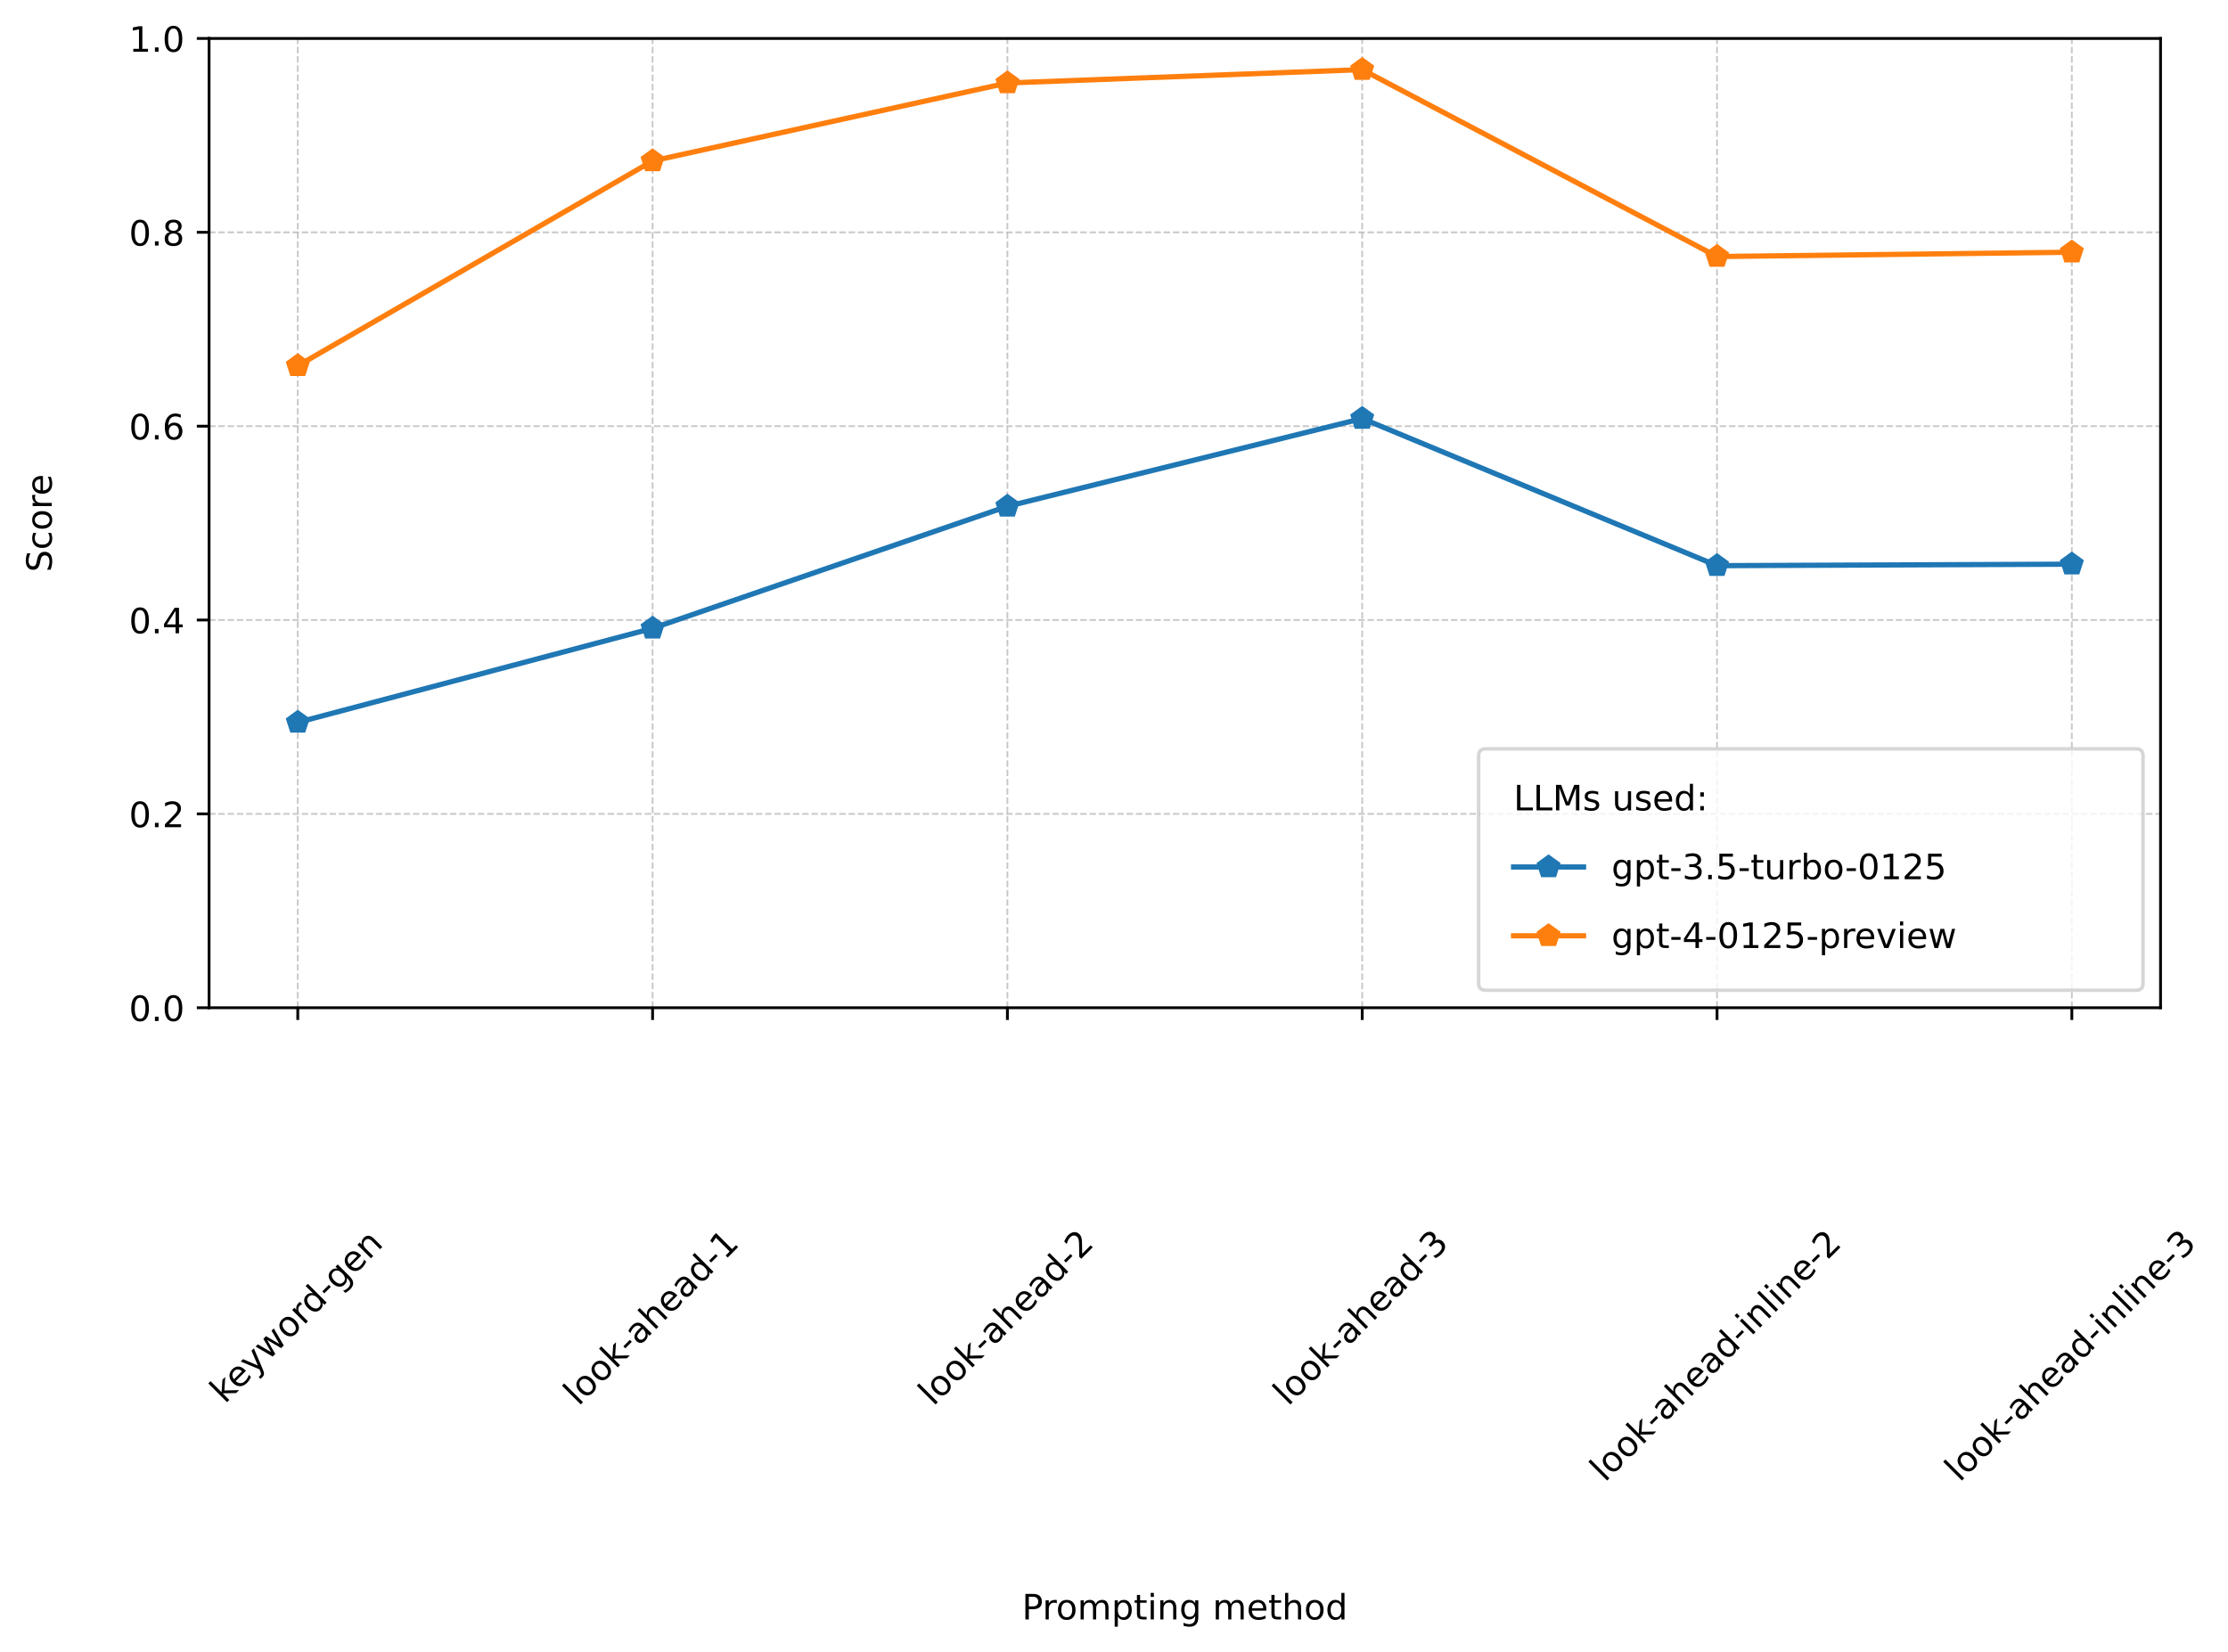
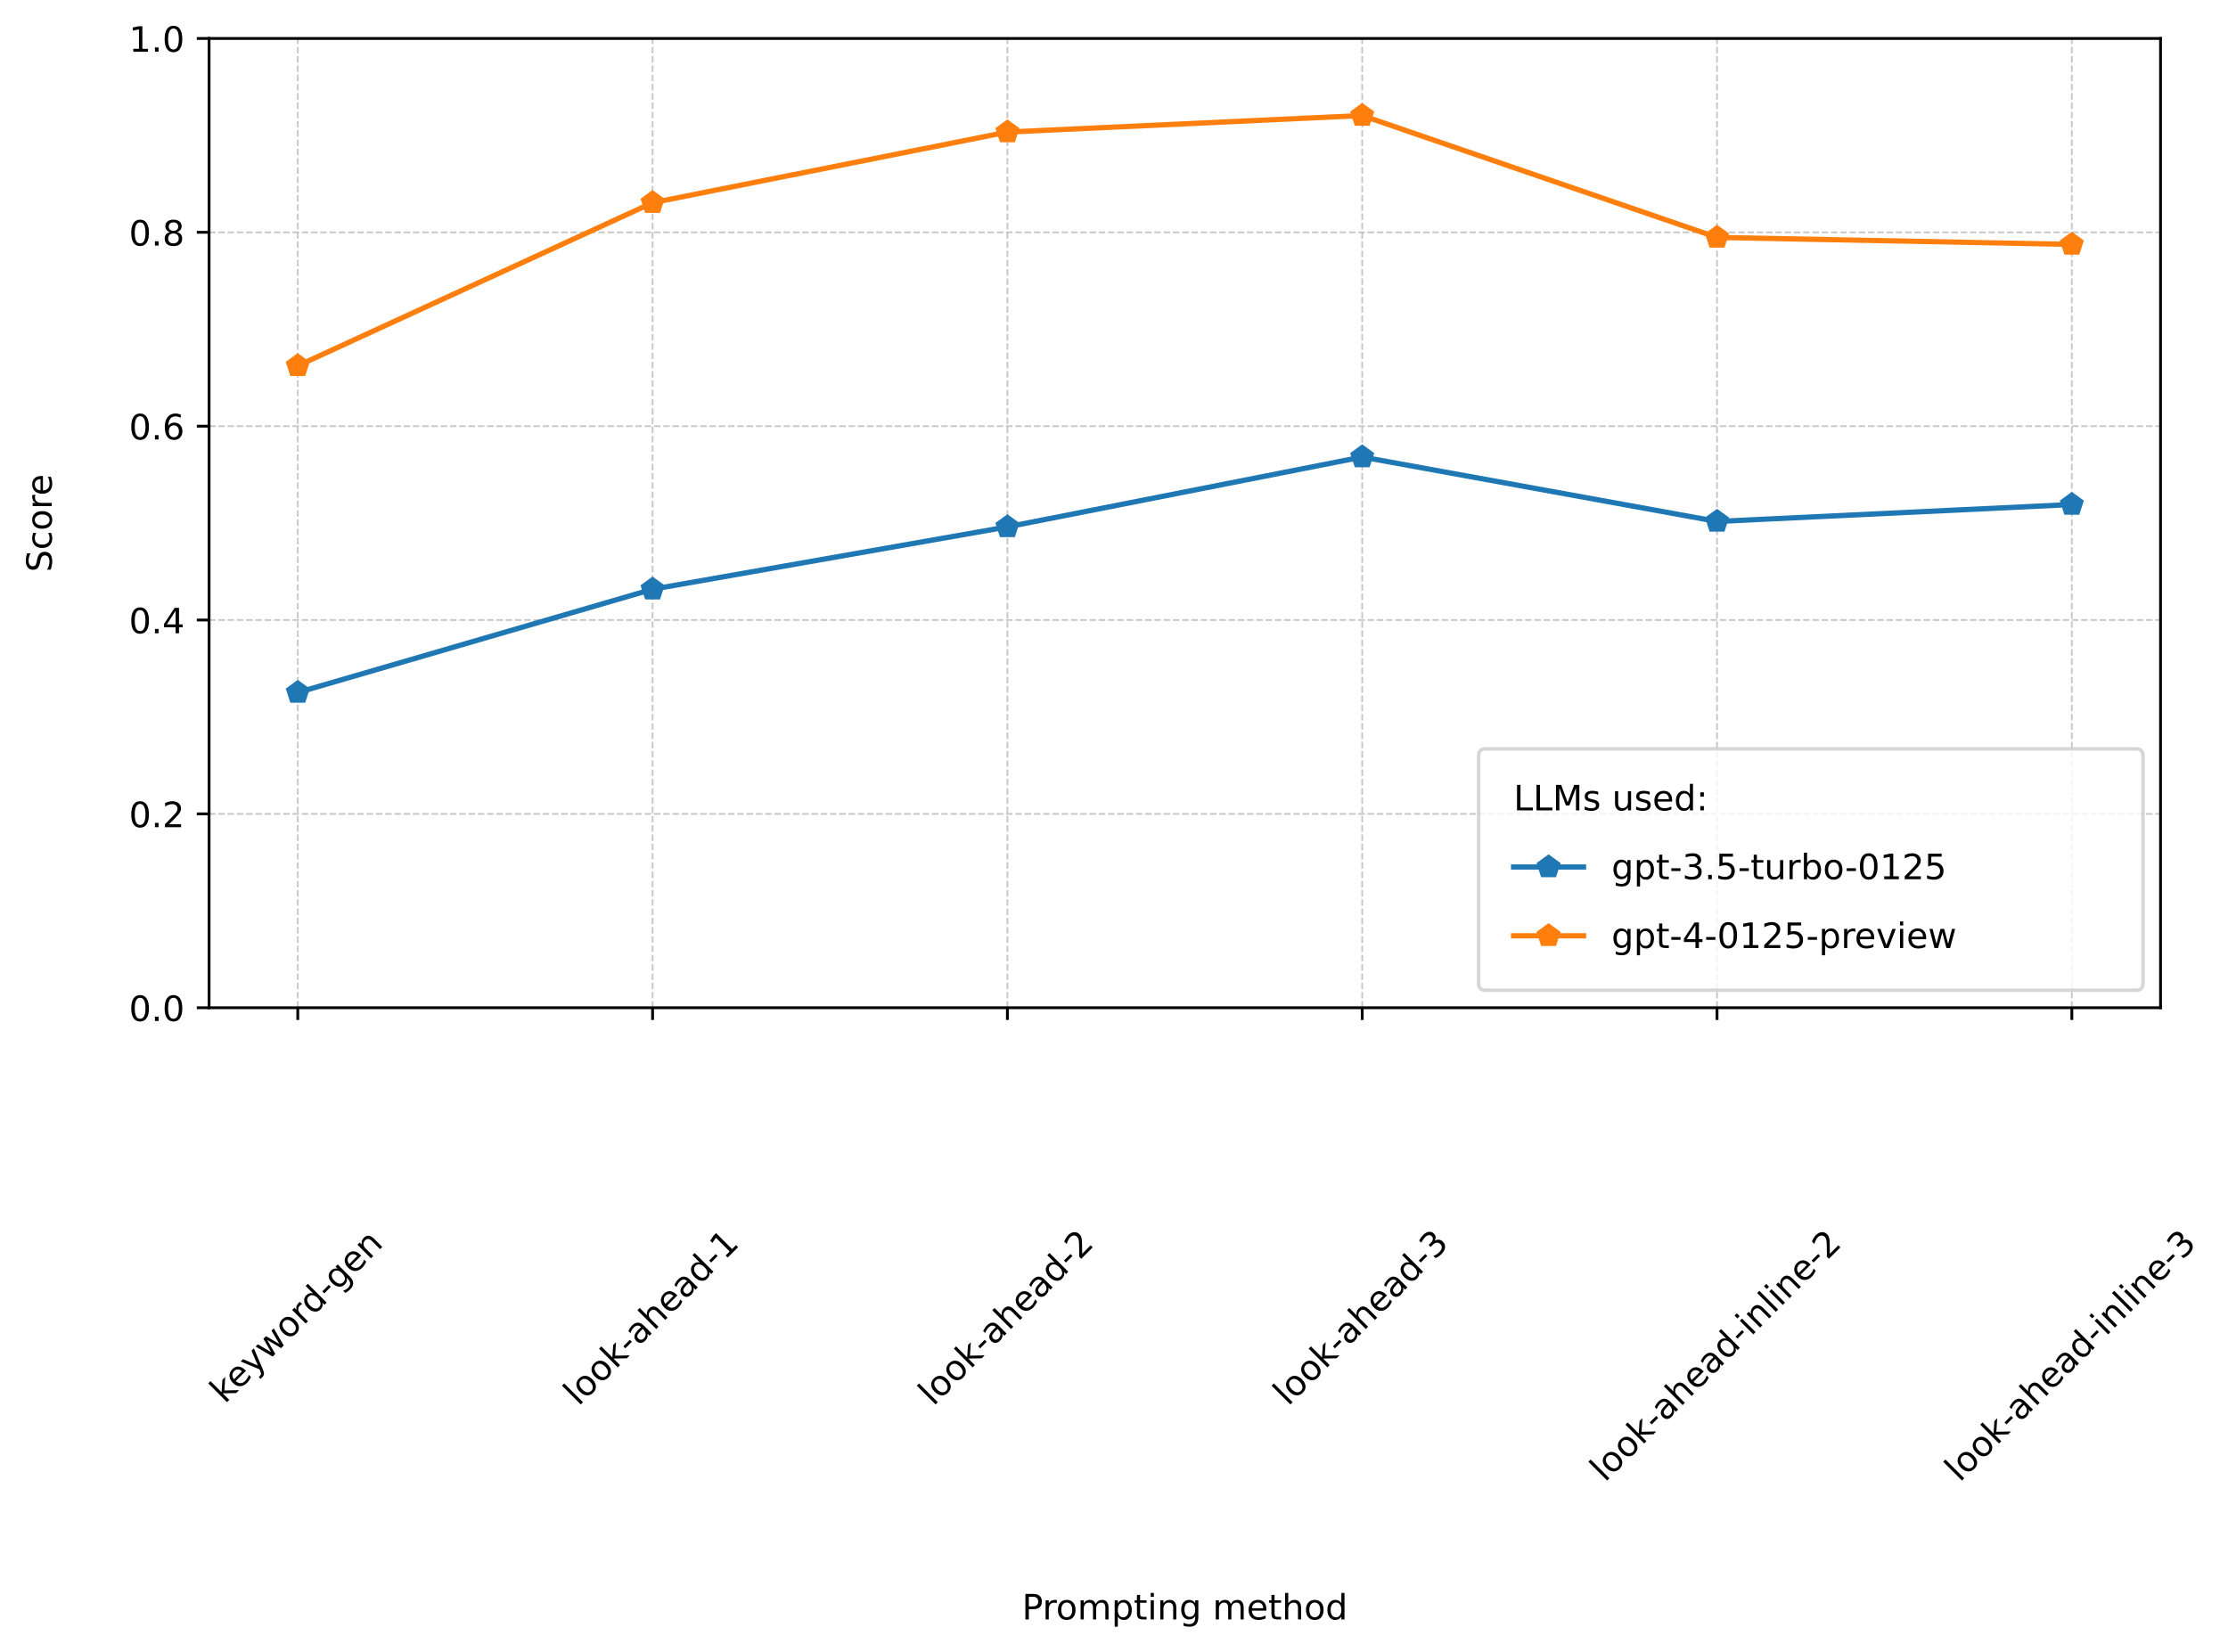
<svg xmlns="http://www.w3.org/2000/svg" xmlns:xlink="http://www.w3.org/1999/xlink" width="637.069pt" height="472.42pt" viewBox="0 0 637.069 472.42" version="1.1">
  <defs>
    <style type="text/css">*{stroke-linejoin: round; stroke-linecap: butt}</style>
  </defs>
  <g id="figure_1">
    <g id="patch_1">
      <path d="M 0 472.42  L 637.069 472.42  L 637.069 0  L 0 0  z " style="fill: #ffffff" />
    </g>
    <g id="axes_1">
      <g id="patch_2">
        <path d="M 59.781 288.199  L 617.781 288.199  L 617.781 10.999  L 59.781 10.999  z " style="fill: #ffffff" />
      </g>
      <g id="matplotlib.axis_1">
        <g id="xtick_1">
          <g id="line2d_1">
-             <path d="M 85.145 288.199  L 85.145 10.999  " clip-path="url(#pb04730eac5)" style="fill: none; stroke-dasharray: 1.85,0.8; stroke-dashoffset: 0; stroke: #b0b0b0; stroke-opacity: 0.7; stroke-width: 0.5" />
+             <path d="M 85.145 288.199  L 85.145 10.999  " clip-path="url(#p28fe9b2612)" style="fill: none; stroke-dasharray: 1.85,0.8; stroke-dashoffset: 0; stroke: #b0b0b0; stroke-opacity: 0.7; stroke-width: 0.5" />
          </g>
          <g id="line2d_2">
            <defs>
-               <path id="m5502c1b2c8" d="M 0 0  L 0 3.5  " style="stroke: #000000; stroke-width: 0.8" />
+               <path id="m1e07a46920" d="M 0 0  L 0 3.5  " style="stroke: #000000; stroke-width: 0.8" />
            </defs>
            <g>
-               <use xlink:href="#m5502c1b2c8" x="85.145" y="288.199" style="stroke: #000000; stroke-width: 0.8" />
+               <use xlink:href="#m1e07a46920" x="85.145" y="288.199" style="stroke: #000000; stroke-width: 0.8" />
            </g>
          </g>
          <g id="text_1">
            <text style="font: 10px 'DejaVu Sans', 'Bitstream Vera Sans', 'Computer Modern Sans Serif', 'Lucida Grande', 'Verdana', 'Geneva', 'Lucid', 'Arial', 'Helvetica', 'Avant Garde', sans-serif" transform="translate(64.28192 401.6404) rotate(-45)">keyword-gen</text>
          </g>
        </g>
        <g id="xtick_2">
          <g id="line2d_3">
-             <path d="M 186.599 288.199  L 186.599 10.999  " clip-path="url(#pb04730eac5)" style="fill: none; stroke-dasharray: 1.85,0.8; stroke-dashoffset: 0; stroke: #b0b0b0; stroke-opacity: 0.7; stroke-width: 0.5" />
+             <path d="M 186.599 288.199  L 186.599 10.999  " clip-path="url(#p28fe9b2612)" style="fill: none; stroke-dasharray: 1.85,0.8; stroke-dashoffset: 0; stroke: #b0b0b0; stroke-opacity: 0.7; stroke-width: 0.5" />
          </g>
          <g id="line2d_4">
            <g>
-               <use xlink:href="#m5502c1b2c8" x="186.599" y="288.199" style="stroke: #000000; stroke-width: 0.8" />
+               <use xlink:href="#m1e07a46920" x="186.599" y="288.199" style="stroke: #000000; stroke-width: 0.8" />
            </g>
          </g>
          <g id="text_2">
            <text style="font: 10px 'DejaVu Sans', 'Bitstream Vera Sans', 'Computer Modern Sans Serif', 'Lucida Grande', 'Verdana', 'Geneva', 'Lucid', 'Arial', 'Helvetica', 'Avant Garde', sans-serif" transform="translate(165.4 402.3133) rotate(-45)">look-ahead-1</text>
          </g>
        </g>
        <g id="xtick_3">
          <g id="line2d_5">
-             <path d="M 288.054 288.199  L 288.054 10.999  " clip-path="url(#pb04730eac5)" style="fill: none; stroke-dasharray: 1.85,0.8; stroke-dashoffset: 0; stroke: #b0b0b0; stroke-opacity: 0.7; stroke-width: 0.5" />
+             <path d="M 288.054 288.199  L 288.054 10.999  " clip-path="url(#p28fe9b2612)" style="fill: none; stroke-dasharray: 1.85,0.8; stroke-dashoffset: 0; stroke: #b0b0b0; stroke-opacity: 0.7; stroke-width: 0.5" />
          </g>
          <g id="line2d_6">
            <g>
-               <use xlink:href="#m5502c1b2c8" x="288.054" y="288.199" style="stroke: #000000; stroke-width: 0.8" />
+               <use xlink:href="#m1e07a46920" x="288.054" y="288.199" style="stroke: #000000; stroke-width: 0.8" />
            </g>
          </g>
          <g id="text_3">
            <text style="font: 10px 'DejaVu Sans', 'Bitstream Vera Sans', 'Computer Modern Sans Serif', 'Lucida Grande', 'Verdana', 'Geneva', 'Lucid', 'Arial', 'Helvetica', 'Avant Garde', sans-serif" transform="translate(266.8546 402.3133) rotate(-45)">look-ahead-2</text>
          </g>
        </g>
        <g id="xtick_4">
          <g id="line2d_7">
-             <path d="M 389.509 288.199  L 389.509 10.999  " clip-path="url(#pb04730eac5)" style="fill: none; stroke-dasharray: 1.85,0.8; stroke-dashoffset: 0; stroke: #b0b0b0; stroke-opacity: 0.7; stroke-width: 0.5" />
+             <path d="M 389.509 288.199  L 389.509 10.999  " clip-path="url(#p28fe9b2612)" style="fill: none; stroke-dasharray: 1.85,0.8; stroke-dashoffset: 0; stroke: #b0b0b0; stroke-opacity: 0.7; stroke-width: 0.5" />
          </g>
          <g id="line2d_8">
            <g>
-               <use xlink:href="#m5502c1b2c8" x="389.509" y="288.199" style="stroke: #000000; stroke-width: 0.8" />
+               <use xlink:href="#m1e07a46920" x="389.509" y="288.199" style="stroke: #000000; stroke-width: 0.8" />
            </g>
          </g>
          <g id="text_4">
            <text style="font: 10px 'DejaVu Sans', 'Bitstream Vera Sans', 'Computer Modern Sans Serif', 'Lucida Grande', 'Verdana', 'Geneva', 'Lucid', 'Arial', 'Helvetica', 'Avant Garde', sans-serif" transform="translate(368.3091 402.3133) rotate(-45)">look-ahead-3</text>
          </g>
        </g>
        <g id="xtick_5">
          <g id="line2d_9">
-             <path d="M 490.963 288.199  L 490.963 10.999  " clip-path="url(#pb04730eac5)" style="fill: none; stroke-dasharray: 1.85,0.8; stroke-dashoffset: 0; stroke: #b0b0b0; stroke-opacity: 0.7; stroke-width: 0.5" />
+             <path d="M 490.963 288.199  L 490.963 10.999  " clip-path="url(#p28fe9b2612)" style="fill: none; stroke-dasharray: 1.85,0.8; stroke-dashoffset: 0; stroke: #b0b0b0; stroke-opacity: 0.7; stroke-width: 0.5" />
          </g>
          <g id="line2d_10">
            <g>
-               <use xlink:href="#m5502c1b2c8" x="490.963" y="288.199" style="stroke: #000000; stroke-width: 0.8" />
+               <use xlink:href="#m1e07a46920" x="490.963" y="288.199" style="stroke: #000000; stroke-width: 0.8" />
            </g>
          </g>
          <g id="text_5">
            <text style="font: 10px 'DejaVu Sans', 'Bitstream Vera Sans', 'Computer Modern Sans Serif', 'Lucida Grande', 'Verdana', 'Geneva', 'Lucid', 'Arial', 'Helvetica', 'Avant Garde', sans-serif" transform="translate(458.8847 424.0712) rotate(-45)">look-ahead-inline-2</text>
          </g>
        </g>
        <g id="xtick_6">
          <g id="line2d_11">
-             <path d="M 592.418 288.199  L 592.418 10.999  " clip-path="url(#pb04730eac5)" style="fill: none; stroke-dasharray: 1.85,0.8; stroke-dashoffset: 0; stroke: #b0b0b0; stroke-opacity: 0.7; stroke-width: 0.5" />
+             <path d="M 592.418 288.199  L 592.418 10.999  " clip-path="url(#p28fe9b2612)" style="fill: none; stroke-dasharray: 1.85,0.8; stroke-dashoffset: 0; stroke: #b0b0b0; stroke-opacity: 0.7; stroke-width: 0.5" />
          </g>
          <g id="line2d_12">
            <g>
-               <use xlink:href="#m5502c1b2c8" x="592.418" y="288.199" style="stroke: #000000; stroke-width: 0.8" />
+               <use xlink:href="#m1e07a46920" x="592.418" y="288.199" style="stroke: #000000; stroke-width: 0.8" />
            </g>
          </g>
          <g id="text_6">
            <text style="font: 10px 'DejaVu Sans', 'Bitstream Vera Sans', 'Computer Modern Sans Serif', 'Lucida Grande', 'Verdana', 'Geneva', 'Lucid', 'Arial', 'Helvetica', 'Avant Garde', sans-serif" transform="translate(560.3393 424.0712) rotate(-45)">look-ahead-inline-3</text>
          </g>
        </g>
        <g id="text_7">
          <text style="font: 10px 'DejaVu Sans', 'Bitstream Vera Sans', 'Computer Modern Sans Serif', 'Lucida Grande', 'Verdana', 'Geneva', 'Lucid', 'Arial', 'Helvetica', 'Avant Garde', sans-serif; text-anchor: middle" x="338.781" y="463.14" transform="rotate(-0 338.7812 463.1402)">Prompting method</text>
        </g>
      </g>
      <g id="matplotlib.axis_2">
        <g id="ytick_1">
          <g id="line2d_13">
-             <path d="M 59.781 288.199  L 617.781 288.199  " clip-path="url(#pb04730eac5)" style="fill: none; stroke-dasharray: 1.85,0.8; stroke-dashoffset: 0; stroke: #b0b0b0; stroke-opacity: 0.7; stroke-width: 0.5" />
+             <path d="M 59.781 288.199  L 617.781 288.199  " clip-path="url(#p28fe9b2612)" style="fill: none; stroke-dasharray: 1.85,0.8; stroke-dashoffset: 0; stroke: #b0b0b0; stroke-opacity: 0.7; stroke-width: 0.5" />
          </g>
          <g id="line2d_14">
            <defs>
-               <path id="m8cc179777a" d="M 0 0  L -3.5 0  " style="stroke: #000000; stroke-width: 0.8" />
+               <path id="m2edee26ea7" d="M 0 0  L -3.5 0  " style="stroke: #000000; stroke-width: 0.8" />
            </defs>
            <g>
-               <use xlink:href="#m8cc179777a" x="59.781" y="288.199" style="stroke: #000000; stroke-width: 0.8" />
+               <use xlink:href="#m2edee26ea7" x="59.781" y="288.199" style="stroke: #000000; stroke-width: 0.8" />
            </g>
          </g>
          <g id="text_8">
            <text style="font: 10px 'DejaVu Sans', 'Bitstream Vera Sans', 'Computer Modern Sans Serif', 'Lucida Grande', 'Verdana', 'Geneva', 'Lucid', 'Arial', 'Helvetica', 'Avant Garde', sans-serif; text-anchor: end" x="52.781" y="291.998" transform="rotate(-0 52.78125 291.9984)">0.0</text>
          </g>
        </g>
        <g id="ytick_2">
          <g id="line2d_15">
-             <path d="M 59.781 232.759  L 617.781 232.759  " clip-path="url(#pb04730eac5)" style="fill: none; stroke-dasharray: 1.85,0.8; stroke-dashoffset: 0; stroke: #b0b0b0; stroke-opacity: 0.7; stroke-width: 0.5" />
+             <path d="M 59.781 232.759  L 617.781 232.759  " clip-path="url(#p28fe9b2612)" style="fill: none; stroke-dasharray: 1.85,0.8; stroke-dashoffset: 0; stroke: #b0b0b0; stroke-opacity: 0.7; stroke-width: 0.5" />
          </g>
          <g id="line2d_16">
            <g>
-               <use xlink:href="#m8cc179777a" x="59.781" y="232.759" style="stroke: #000000; stroke-width: 0.8" />
+               <use xlink:href="#m2edee26ea7" x="59.781" y="232.759" style="stroke: #000000; stroke-width: 0.8" />
            </g>
          </g>
          <g id="text_9">
            <text style="font: 10px 'DejaVu Sans', 'Bitstream Vera Sans', 'Computer Modern Sans Serif', 'Lucida Grande', 'Verdana', 'Geneva', 'Lucid', 'Arial', 'Helvetica', 'Avant Garde', sans-serif; text-anchor: end" x="52.781" y="236.558" transform="rotate(-0 52.78125 236.5584)">0.2</text>
          </g>
        </g>
        <g id="ytick_3">
          <g id="line2d_17">
-             <path d="M 59.781 177.319  L 617.781 177.319  " clip-path="url(#pb04730eac5)" style="fill: none; stroke-dasharray: 1.85,0.8; stroke-dashoffset: 0; stroke: #b0b0b0; stroke-opacity: 0.7; stroke-width: 0.5" />
+             <path d="M 59.781 177.319  L 617.781 177.319  " clip-path="url(#p28fe9b2612)" style="fill: none; stroke-dasharray: 1.85,0.8; stroke-dashoffset: 0; stroke: #b0b0b0; stroke-opacity: 0.7; stroke-width: 0.5" />
          </g>
          <g id="line2d_18">
            <g>
-               <use xlink:href="#m8cc179777a" x="59.781" y="177.319" style="stroke: #000000; stroke-width: 0.8" />
+               <use xlink:href="#m2edee26ea7" x="59.781" y="177.319" style="stroke: #000000; stroke-width: 0.8" />
            </g>
          </g>
          <g id="text_10">
            <text style="font: 10px 'DejaVu Sans', 'Bitstream Vera Sans', 'Computer Modern Sans Serif', 'Lucida Grande', 'Verdana', 'Geneva', 'Lucid', 'Arial', 'Helvetica', 'Avant Garde', sans-serif; text-anchor: end" x="52.781" y="181.118" transform="rotate(-0 52.78125 181.1184)">0.4</text>
          </g>
        </g>
        <g id="ytick_4">
          <g id="line2d_19">
-             <path d="M 59.781 121.879  L 617.781 121.879  " clip-path="url(#pb04730eac5)" style="fill: none; stroke-dasharray: 1.85,0.8; stroke-dashoffset: 0; stroke: #b0b0b0; stroke-opacity: 0.7; stroke-width: 0.5" />
+             <path d="M 59.781 121.879  L 617.781 121.879  " clip-path="url(#p28fe9b2612)" style="fill: none; stroke-dasharray: 1.85,0.8; stroke-dashoffset: 0; stroke: #b0b0b0; stroke-opacity: 0.7; stroke-width: 0.5" />
          </g>
          <g id="line2d_20">
            <g>
-               <use xlink:href="#m8cc179777a" x="59.781" y="121.879" style="stroke: #000000; stroke-width: 0.8" />
+               <use xlink:href="#m2edee26ea7" x="59.781" y="121.879" style="stroke: #000000; stroke-width: 0.8" />
            </g>
          </g>
          <g id="text_11">
            <text style="font: 10px 'DejaVu Sans', 'Bitstream Vera Sans', 'Computer Modern Sans Serif', 'Lucida Grande', 'Verdana', 'Geneva', 'Lucid', 'Arial', 'Helvetica', 'Avant Garde', sans-serif; text-anchor: end" x="52.781" y="125.678" transform="rotate(-0 52.78125 125.6784)">0.6</text>
          </g>
        </g>
        <g id="ytick_5">
          <g id="line2d_21">
-             <path d="M 59.781 66.439  L 617.781 66.439  " clip-path="url(#pb04730eac5)" style="fill: none; stroke-dasharray: 1.85,0.8; stroke-dashoffset: 0; stroke: #b0b0b0; stroke-opacity: 0.7; stroke-width: 0.5" />
+             <path d="M 59.781 66.439  L 617.781 66.439  " clip-path="url(#p28fe9b2612)" style="fill: none; stroke-dasharray: 1.85,0.8; stroke-dashoffset: 0; stroke: #b0b0b0; stroke-opacity: 0.7; stroke-width: 0.5" />
          </g>
          <g id="line2d_22">
            <g>
-               <use xlink:href="#m8cc179777a" x="59.781" y="66.439" style="stroke: #000000; stroke-width: 0.8" />
+               <use xlink:href="#m2edee26ea7" x="59.781" y="66.439" style="stroke: #000000; stroke-width: 0.8" />
            </g>
          </g>
          <g id="text_12">
            <text style="font: 10px 'DejaVu Sans', 'Bitstream Vera Sans', 'Computer Modern Sans Serif', 'Lucida Grande', 'Verdana', 'Geneva', 'Lucid', 'Arial', 'Helvetica', 'Avant Garde', sans-serif; text-anchor: end" x="52.781" y="70.238" transform="rotate(-0 52.78125 70.23844)">0.8</text>
          </g>
        </g>
        <g id="ytick_6">
          <g id="line2d_23">
-             <path d="M 59.781 10.999  L 617.781 10.999  " clip-path="url(#pb04730eac5)" style="fill: none; stroke-dasharray: 1.85,0.8; stroke-dashoffset: 0; stroke: #b0b0b0; stroke-opacity: 0.7; stroke-width: 0.5" />
+             <path d="M 59.781 10.999  L 617.781 10.999  " clip-path="url(#p28fe9b2612)" style="fill: none; stroke-dasharray: 1.85,0.8; stroke-dashoffset: 0; stroke: #b0b0b0; stroke-opacity: 0.7; stroke-width: 0.5" />
          </g>
          <g id="line2d_24">
            <g>
-               <use xlink:href="#m8cc179777a" x="59.781" y="10.999" style="stroke: #000000; stroke-width: 0.8" />
+               <use xlink:href="#m2edee26ea7" x="59.781" y="10.999" style="stroke: #000000; stroke-width: 0.8" />
            </g>
          </g>
          <g id="text_13">
            <text style="font: 10px 'DejaVu Sans', 'Bitstream Vera Sans', 'Computer Modern Sans Serif', 'Lucida Grande', 'Verdana', 'Geneva', 'Lucid', 'Arial', 'Helvetica', 'Avant Garde', sans-serif; text-anchor: end" x="52.781" y="14.798" transform="rotate(-0 52.78125 14.79844)">1.0</text>
          </g>
        </g>
        <g id="text_14">
          <text style="font: 10px 'DejaVu Sans', 'Bitstream Vera Sans', 'Computer Modern Sans Serif', 'Lucida Grande', 'Verdana', 'Geneva', 'Lucid', 'Arial', 'Helvetica', 'Avant Garde', sans-serif; text-anchor: middle" x="14.798" y="149.599" transform="rotate(-90 14.79844 149.5992)">Score</text>
        </g>
      </g>
      <g id="line2d_25">
-         <path d="M 85.145 206.595  L 186.599 179.687  L 288.054 144.803  L 389.509 119.691  L 490.963 161.776  L 592.418 161.347  " clip-path="url(#pb04730eac5)" style="fill: none; stroke: #1f77b4; stroke-width: 1.5; stroke-linecap: square" />
+         <path d="M 85.145 198.051  L 186.599 168.508  L 288.054 150.682  L 389.509 130.698  L 490.963 149.129  L 592.418 144.285  " clip-path="url(#p28fe9b2612)" style="fill: none; stroke: #1f77b4; stroke-width: 1.5; stroke-linecap: square" />
        <defs>
-           <path id="md35167169d" d="M 0 -3  L -2.853 -0.927  L -1.763 2.427  L 1.763 2.427  L 2.853 -0.927  z " style="stroke: #1f77b4; stroke-linejoin: miter" />
+           <path id="me1ef3b560f" d="M 0 -3  L -2.853 -0.927  L -1.763 2.427  L 1.763 2.427  L 2.853 -0.927  z " style="stroke: #1f77b4; stroke-linejoin: miter" />
        </defs>
-         <g clip-path="url(#pb04730eac5)">
-           <use xlink:href="#md35167169d" x="85.145" y="206.595" style="fill: #1f77b4; stroke: #1f77b4; stroke-linejoin: miter" />
-           <use xlink:href="#md35167169d" x="186.599" y="179.687" style="fill: #1f77b4; stroke: #1f77b4; stroke-linejoin: miter" />
-           <use xlink:href="#md35167169d" x="288.054" y="144.803" style="fill: #1f77b4; stroke: #1f77b4; stroke-linejoin: miter" />
-           <use xlink:href="#md35167169d" x="389.509" y="119.691" style="fill: #1f77b4; stroke: #1f77b4; stroke-linejoin: miter" />
-           <use xlink:href="#md35167169d" x="490.963" y="161.776" style="fill: #1f77b4; stroke: #1f77b4; stroke-linejoin: miter" />
-           <use xlink:href="#md35167169d" x="592.418" y="161.347" style="fill: #1f77b4; stroke: #1f77b4; stroke-linejoin: miter" />
+         <g clip-path="url(#p28fe9b2612)">
+           <use xlink:href="#me1ef3b560f" x="85.145" y="198.051" style="fill: #1f77b4; stroke: #1f77b4; stroke-linejoin: miter" />
+           <use xlink:href="#me1ef3b560f" x="186.599" y="168.508" style="fill: #1f77b4; stroke: #1f77b4; stroke-linejoin: miter" />
+           <use xlink:href="#me1ef3b560f" x="288.054" y="150.682" style="fill: #1f77b4; stroke: #1f77b4; stroke-linejoin: miter" />
+           <use xlink:href="#me1ef3b560f" x="389.509" y="130.698" style="fill: #1f77b4; stroke: #1f77b4; stroke-linejoin: miter" />
+           <use xlink:href="#me1ef3b560f" x="490.963" y="149.129" style="fill: #1f77b4; stroke: #1f77b4; stroke-linejoin: miter" />
+           <use xlink:href="#me1ef3b560f" x="592.418" y="144.285" style="fill: #1f77b4; stroke: #1f77b4; stroke-linejoin: miter" />
        </g>
      </g>
      <g id="line2d_26">
-         <path d="M 85.145 104.609  L 186.599 46.026  L 288.054 23.728  L 389.509 19.909  L 490.963 73.369  L 592.418 72.126  " clip-path="url(#pb04730eac5)" style="fill: none; stroke: #ff7f0e; stroke-width: 1.5; stroke-linecap: square" />
+         <path d="M 85.145 104.609  L 186.599 57.967  L 288.054 37.766  L 389.509 33.04  L 490.963 67.902  L 592.418 69.899  " clip-path="url(#p28fe9b2612)" style="fill: none; stroke: #ff7f0e; stroke-width: 1.5; stroke-linecap: square" />
        <defs>
-           <path id="m28fb04012f" d="M 0 -3  L -2.853 -0.927  L -1.763 2.427  L 1.763 2.427  L 2.853 -0.927  z " style="stroke: #ff7f0e; stroke-linejoin: miter" />
+           <path id="mdc234ebe15" d="M 0 -3  L -2.853 -0.927  L -1.763 2.427  L 1.763 2.427  L 2.853 -0.927  z " style="stroke: #ff7f0e; stroke-linejoin: miter" />
        </defs>
-         <g clip-path="url(#pb04730eac5)">
-           <use xlink:href="#m28fb04012f" x="85.145" y="104.609" style="fill: #ff7f0e; stroke: #ff7f0e; stroke-linejoin: miter" />
-           <use xlink:href="#m28fb04012f" x="186.599" y="46.026" style="fill: #ff7f0e; stroke: #ff7f0e; stroke-linejoin: miter" />
-           <use xlink:href="#m28fb04012f" x="288.054" y="23.728" style="fill: #ff7f0e; stroke: #ff7f0e; stroke-linejoin: miter" />
-           <use xlink:href="#m28fb04012f" x="389.509" y="19.909" style="fill: #ff7f0e; stroke: #ff7f0e; stroke-linejoin: miter" />
-           <use xlink:href="#m28fb04012f" x="490.963" y="73.369" style="fill: #ff7f0e; stroke: #ff7f0e; stroke-linejoin: miter" />
-           <use xlink:href="#m28fb04012f" x="592.418" y="72.126" style="fill: #ff7f0e; stroke: #ff7f0e; stroke-linejoin: miter" />
+         <g clip-path="url(#p28fe9b2612)">
+           <use xlink:href="#mdc234ebe15" x="85.145" y="104.609" style="fill: #ff7f0e; stroke: #ff7f0e; stroke-linejoin: miter" />
+           <use xlink:href="#mdc234ebe15" x="186.599" y="57.967" style="fill: #ff7f0e; stroke: #ff7f0e; stroke-linejoin: miter" />
+           <use xlink:href="#mdc234ebe15" x="288.054" y="37.766" style="fill: #ff7f0e; stroke: #ff7f0e; stroke-linejoin: miter" />
+           <use xlink:href="#mdc234ebe15" x="389.509" y="33.04" style="fill: #ff7f0e; stroke: #ff7f0e; stroke-linejoin: miter" />
+           <use xlink:href="#mdc234ebe15" x="490.963" y="67.902" style="fill: #ff7f0e; stroke: #ff7f0e; stroke-linejoin: miter" />
+           <use xlink:href="#mdc234ebe15" x="592.418" y="69.899" style="fill: #ff7f0e; stroke: #ff7f0e; stroke-linejoin: miter" />
        </g>
      </g>
      <g id="patch_3">
        <path d="M 59.781 288.199  L 59.781 10.999  " style="fill: none; stroke: #000000; stroke-width: 0.8; stroke-linejoin: miter; stroke-linecap: square" />
      </g>
      <g id="patch_4">
        <path d="M 617.781 288.199  L 617.781 10.999  " style="fill: none; stroke: #000000; stroke-width: 0.8; stroke-linejoin: miter; stroke-linecap: square" />
      </g>
      <g id="patch_5">
        <path d="M 59.781 288.199  L 617.781 288.199  " style="fill: none; stroke: #000000; stroke-width: 0.8; stroke-linejoin: miter; stroke-linecap: square" />
      </g>
      <g id="patch_6">
        <path d="M 59.781 10.999  L 617.781 10.999  " style="fill: none; stroke: #000000; stroke-width: 0.8; stroke-linejoin: miter; stroke-linecap: square" />
      </g>
      <g id="legend_1">
        <g id="patch_7">
          <path d="M 424.792 283.199  L 610.781 283.199  Q 612.781 283.199 612.781 281.199  L 612.781 216.165  Q 612.781 214.165 610.781 214.165  L 424.792 214.165  Q 422.792 214.165 422.792 216.165  L 422.792 281.199  Q 422.792 283.199 424.792 283.199  z " style="fill: #ffffff; opacity: 0.8; stroke: #cccccc; stroke-linejoin: miter" />
        </g>
        <g id="text_15">
          <text style="font: 10px 'DejaVu Sans', 'Bitstream Vera Sans', 'Computer Modern Sans Serif', 'Lucida Grande', 'Verdana', 'Geneva', 'Lucid', 'Arial', 'Helvetica', 'Avant Garde', sans-serif; text-anchor: start" x="432.792" y="231.763" transform="rotate(-0 432.7922 231.7633)">LLMs used:                                    </text>
        </g>
        <g id="line2d_27">
          <path d="M 432.792 247.941  L 442.792 247.941  L 452.792 247.941  " style="fill: none; stroke: #1f77b4; stroke-width: 1.5; stroke-linecap: square" />
          <g>
-             <use xlink:href="#md35167169d" x="442.792" y="247.941" style="fill: #1f77b4; stroke: #1f77b4; stroke-linejoin: miter" />
+             <use xlink:href="#me1ef3b560f" x="442.792" y="247.941" style="fill: #1f77b4; stroke: #1f77b4; stroke-linejoin: miter" />
          </g>
        </g>
        <g id="text_16">
          <text style="font: 10px 'DejaVu Sans', 'Bitstream Vera Sans', 'Computer Modern Sans Serif', 'Lucida Grande', 'Verdana', 'Geneva', 'Lucid', 'Arial', 'Helvetica', 'Avant Garde', sans-serif; text-anchor: start" x="460.792" y="251.441" transform="rotate(-0 460.7922 251.4414)">gpt-3.5-turbo-0125</text>
        </g>
        <g id="line2d_28">
          <path d="M 432.792 267.62  L 442.792 267.62  L 452.792 267.62  " style="fill: none; stroke: #ff7f0e; stroke-width: 1.5; stroke-linecap: square" />
          <g>
-             <use xlink:href="#m28fb04012f" x="442.792" y="267.62" style="fill: #ff7f0e; stroke: #ff7f0e; stroke-linejoin: miter" />
+             <use xlink:href="#mdc234ebe15" x="442.792" y="267.62" style="fill: #ff7f0e; stroke: #ff7f0e; stroke-linejoin: miter" />
          </g>
        </g>
        <g id="text_17">
          <text style="font: 10px 'DejaVu Sans', 'Bitstream Vera Sans', 'Computer Modern Sans Serif', 'Lucida Grande', 'Verdana', 'Geneva', 'Lucid', 'Arial', 'Helvetica', 'Avant Garde', sans-serif; text-anchor: start" x="460.792" y="271.12" transform="rotate(-0 460.7922 271.1195)">gpt-4-0125-preview</text>
        </g>
      </g>
    </g>
  </g>
  <defs>
-     <clipPath id="pb04730eac5">
+     <clipPath id="p28fe9b2612">
      <rect x="59.781" y="10.999" width="558" height="277.2" />
    </clipPath>
  </defs>
</svg>
